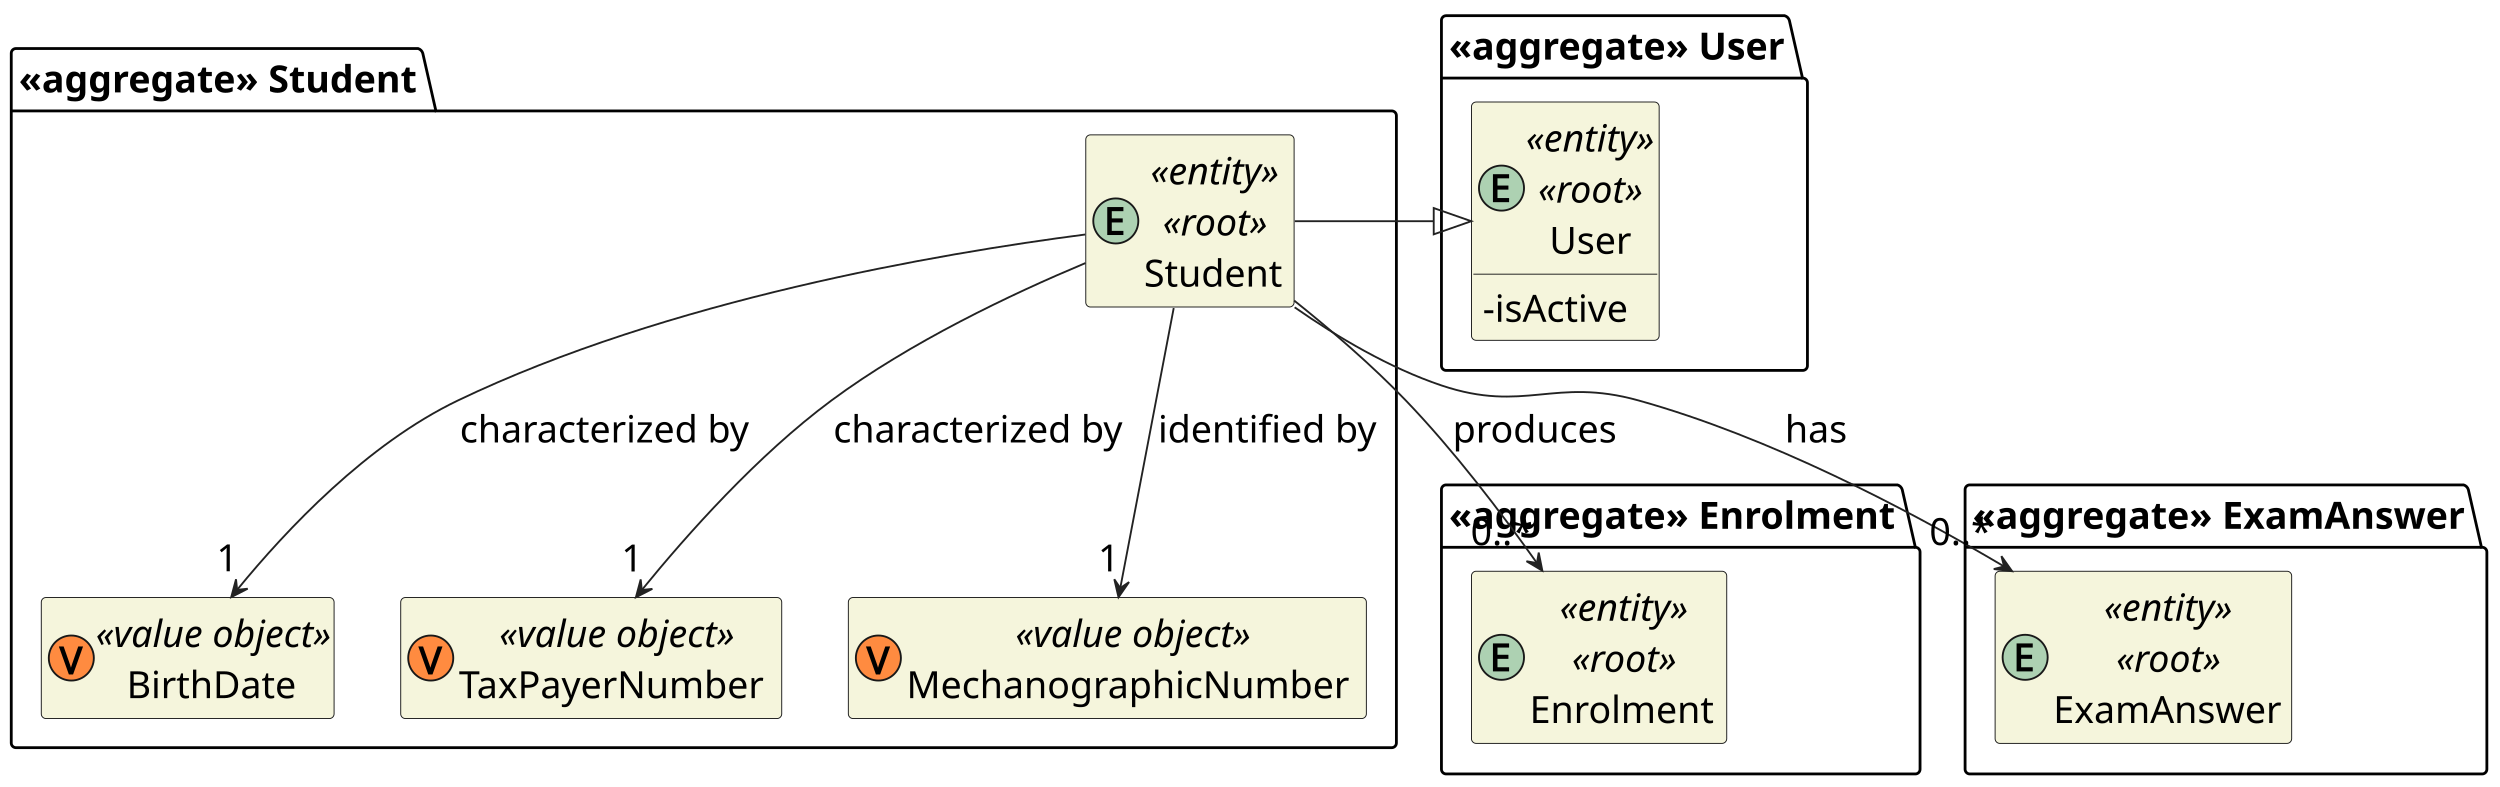
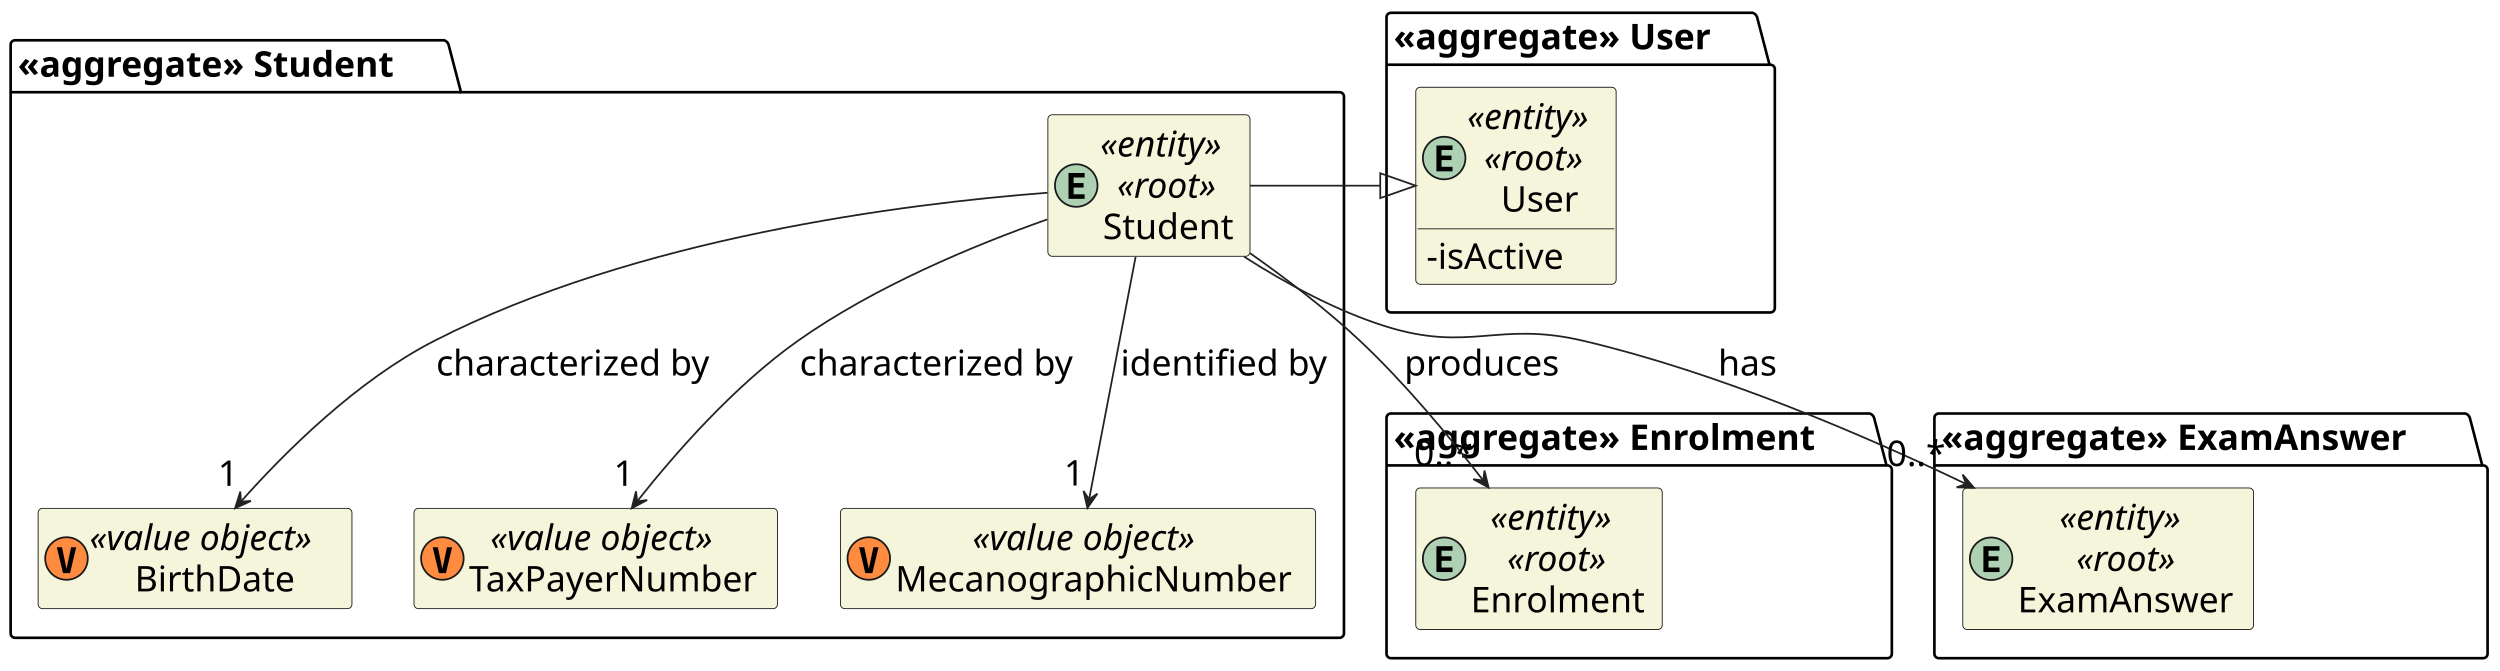
- <svg xmlns="http://www.w3.org/2000/svg" contentStyleType="text/css" height="419px" preserveAspectRatio="none" style="width:1332px;height:419px;background:#FFFFFF;" version="1.1" viewBox="0 0 1332 419" width="1332px" zoomAndPan="magnify">
+ <svg xmlns="http://www.w3.org/2000/svg" contentStyleType="text/css" height="378px" preserveAspectRatio="none" style="width:1410px;height:378px;background:#FFFFFF;" version="1.1" viewBox="0 0 1410 378" width="1410px" zoomAndPan="magnify">
  <defs />
  <g>
    <g id="cluster_&lt;&lt;aggregate&gt;&gt; User">
-       <path d="M770.5,8.36 L950.875,8.36 A3.75,3.75 0 0 1 953.375,10.86 L960.375,41.6 L960.5,41.6 A2.5,2.5 0 0 1 963,44.1 L963,194.86 A2.5,2.5 0 0 1 960.5,197.36 L770.5,197.36 A2.5,2.5 0 0 1 768,194.86 L768,10.86 A2.5,2.5 0 0 1 770.5,8.36 " fill="none" style="stroke:#000000;stroke-width:1.5;" />
-       <line style="stroke:#000000;stroke-width:1.5;" x1="768" x2="960.375" y1="41.6" y2="41.6" />
-       <text fill="#000000" font-family="sans-serif" font-size="20" font-weight="bold" lengthAdjust="spacing" textLength="179.375" x="772" y="31.74">«aggregate» User</text>
+       <path d="M784.5,7.217 L988.5,7.217 A3.75,3.75 0 0 1 991,9.717 L998,36.498 L998.5,36.498 A2.5,2.5 0 0 1 1001,38.998 L1001,173.717 A2.5,2.5 0 0 1 998.5,176.217 L784.5,176.217 A2.5,2.5 0 0 1 782,173.717 L782,9.717 A2.5,2.5 0 0 1 784.5,7.217 " fill="none" style="stroke:#000000;stroke-width:1.5;" />
+       <line style="stroke:#000000;stroke-width:1.5;" x1="782" x2="998" y1="36.498" y2="36.498" />
+       <text fill="#000000" font-family="sans-serif" font-size="20" font-weight="bold" lengthAdjust="spacing" textLength="203" x="786" y="27.781">«aggregate» User</text>
    </g>
    <g id="cluster_&lt;&lt;aggregate&gt;&gt; Enrolment">
-       <path d="M770.5,258.36 L1011,258.36 A3.75,3.75 0 0 1 1013.5,260.86 L1020.5,291.6 L1020.5,291.6 A2.5,2.5 0 0 1 1023,294.1 L1023,409.86 A2.5,2.5 0 0 1 1020.5,412.36 L770.5,412.36 A2.5,2.5 0 0 1 768,409.86 L768,260.86 A2.5,2.5 0 0 1 770.5,258.36 " fill="none" style="stroke:#000000;stroke-width:1.5;" />
-       <line style="stroke:#000000;stroke-width:1.5;" x1="768" x2="1020.5" y1="291.6" y2="291.6" />
-       <text fill="#000000" font-family="sans-serif" font-size="20" font-weight="bold" lengthAdjust="spacing" textLength="239.5" x="772" y="281.74">«aggregate» Enrolment</text>
+       <path d="M784.5,233.217 L1054.5,233.217 A3.75,3.75 0 0 1 1057,235.717 L1064,262.498 L1064.5,262.498 A2.5,2.5 0 0 1 1067,264.998 L1067,368.717 A2.5,2.5 0 0 1 1064.5,371.217 L784.5,371.217 A2.5,2.5 0 0 1 782,368.717 L782,235.717 A2.5,2.5 0 0 1 784.5,233.217 " fill="none" style="stroke:#000000;stroke-width:1.5;" />
+       <line style="stroke:#000000;stroke-width:1.5;" x1="782" x2="1064" y1="262.498" y2="262.498" />
+       <text fill="#000000" font-family="sans-serif" font-size="20" font-weight="bold" lengthAdjust="spacing" textLength="269" x="786" y="253.781">«aggregate» Enrolment</text>
    </g>
    <g id="cluster_&lt;&lt;aggregate&gt;&gt; ExamAnswer">
-       <path d="M1049.5,258.36 L1312.625,258.36 A3.75,3.75 0 0 1 1315.125,260.86 L1322.125,291.6 L1322.5,291.6 A2.5,2.5 0 0 1 1325,294.1 L1325,409.86 A2.5,2.5 0 0 1 1322.5,412.36 L1049.5,412.36 A2.5,2.5 0 0 1 1047,409.86 L1047,260.86 A2.5,2.5 0 0 1 1049.5,258.36 " fill="none" style="stroke:#000000;stroke-width:1.5;" />
-       <line style="stroke:#000000;stroke-width:1.5;" x1="1047" x2="1322.125" y1="291.6" y2="291.6" />
-       <text fill="#000000" font-family="sans-serif" font-size="20" font-weight="bold" lengthAdjust="spacing" textLength="262.125" x="1051" y="281.74">«aggregate» ExamAnswer</text>
+       <path d="M1093.5,233.217 L1390.5,233.217 A3.75,3.75 0 0 1 1393,235.717 L1400,262.498 L1400.5,262.498 A2.5,2.5 0 0 1 1403,264.998 L1403,368.717 A2.5,2.5 0 0 1 1400.5,371.217 L1093.5,371.217 A2.5,2.5 0 0 1 1091,368.717 L1091,235.717 A2.5,2.5 0 0 1 1093.5,233.217 " fill="none" style="stroke:#000000;stroke-width:1.5;" />
+       <line style="stroke:#000000;stroke-width:1.5;" x1="1091" x2="1400" y1="262.498" y2="262.498" />
+       <text fill="#000000" font-family="sans-serif" font-size="20" font-weight="bold" lengthAdjust="spacing" textLength="296" x="1095" y="253.781">«aggregate» ExamAnswer</text>
    </g>
    <g id="cluster_&lt;&lt;aggregate&gt;&gt; Student">
-       <path d="M8.5,25.86 L222.75,25.86 A3.75,3.75 0 0 1 225.25,28.36 L232.25,59.1 L741.5,59.1 A2.5,2.5 0 0 1 744,61.6 L744,395.86 A2.5,2.5 0 0 1 741.5,398.36 L8.5,398.36 A2.5,2.5 0 0 1 6,395.86 L6,28.36 A2.5,2.5 0 0 1 8.5,25.86 " fill="none" style="stroke:#000000;stroke-width:1.5;" />
-       <line style="stroke:#000000;stroke-width:1.5;" x1="6" x2="232.25" y1="59.1" y2="59.1" />
-       <text fill="#000000" font-family="sans-serif" font-size="20" font-weight="bold" lengthAdjust="spacing" textLength="213.25" x="10" y="49.24">«aggregate» Student</text>
+       <path d="M8.5,22.717 L250.5,22.717 A3.75,3.75 0 0 1 253,25.217 L260,51.998 L755.5,51.998 A2.5,2.5 0 0 1 758,54.498 L758,357.217 A2.5,2.5 0 0 1 755.5,359.717 L8.5,359.717 A2.5,2.5 0 0 1 6,357.217 L6,25.217 A2.5,2.5 0 0 1 8.5,22.717 " fill="none" style="stroke:#000000;stroke-width:1.5;" />
+       <line style="stroke:#000000;stroke-width:1.5;" x1="6" x2="260" y1="51.998" y2="51.998" />
+       <text fill="#000000" font-family="sans-serif" font-size="20" font-weight="bold" lengthAdjust="spacing" textLength="241" x="10" y="43.281">«aggregate» Student</text>
    </g>
    <g id="elem_User">
-       <rect codeLine="13" fill="#F5F5DC" height="126.96" id="User" rx="2.5" ry="2.5" style="stroke:#181818;stroke-width:0.5;" width="100" x="784" y="54.36" />
-       <ellipse cx="800" cy="100.22" fill="#ADD1B2" rx="12" ry="12" style="stroke:#181818;stroke-width:1.0;" />
-       <path d="M804.047,107.72 L795.438,107.72 L795.438,92.814 L804.047,92.814 L804.047,95.017 L797.859,95.017 L797.859,98.861 L803.688,98.861 L803.688,101.032 L797.859,101.032 L797.859,105.517 L804.047,105.517 L804.047,107.72 Z " fill="#000000" />
-       <text fill="#000000" font-family="sans-serif" font-size="20" font-style="italic" lengthAdjust="spacing" textLength="70" x="813" y="80.74">«entity»</text>
-       <text fill="#000000" font-family="sans-serif" font-size="20" font-style="italic" lengthAdjust="spacing" textLength="57" x="819.5" y="107.98">«root»</text>
-       <text fill="#000000" font-family="sans-serif" font-size="20" lengthAdjust="spacing" textLength="45" x="825.5" y="135.22">User</text>
-       <line style="stroke:#181818;stroke-width:0.5;" x1="785" x2="883" y1="146.08" y2="146.08" />
-       <text fill="#000000" font-family="sans-serif" font-size="20" lengthAdjust="spacing" textLength="80" x="790" y="171.46">-isActive</text>
+       <rect codeLine="13" fill="#F5F5DC" height="111.125" id="User" rx="2.5" ry="2.5" style="stroke:#181818;stroke-width:0.5;" width="113" x="798.5" y="49.217" />
+       <ellipse cx="814.5" cy="89.139" fill="#ADD1B2" rx="12" ry="12" style="stroke:#181818;stroke-width:1.0;" />
+       <path d="M819.219,96.639 L810.141,96.639 L810.141,82.061 L819.219,82.061 L819.219,84.592 L813.016,84.592 L813.016,87.748 L818.641,87.748 L818.641,90.279 L813.016,90.279 L813.016,94.092 L819.219,94.092 L819.219,96.639 Z " fill="#000000" />
+       <text fill="#000000" font-family="sans-serif" font-size="20" font-style="italic" lengthAdjust="spacing" textLength="83" x="827.5" y="72.781">«entity»</text>
+       <text fill="#000000" font-family="sans-serif" font-size="20" font-style="italic" lengthAdjust="spacing" textLength="64" x="837" y="96.062">«root»</text>
+       <text fill="#000000" font-family="sans-serif" font-size="20" lengthAdjust="spacing" textLength="45" x="846.5" y="119.344">User</text>
+       <line style="stroke:#181818;stroke-width:0.5;" x1="799.5" x2="910.5" y1="129.06" y2="129.06" />
+       <text fill="#000000" font-family="sans-serif" font-size="20" lengthAdjust="spacing" textLength="85" x="804.5" y="151.625">-isActive</text>
    </g>
    <g id="elem_Enrolment">
-       <rect codeLine="21" fill="#F5F5DC" height="91.72" id="Enrolment" rx="2.5" ry="2.5" style="stroke:#181818;stroke-width:0.5;" width="136" x="784" y="304.36" />
-       <ellipse cx="800" cy="350.22" fill="#ADD1B2" rx="12" ry="12" style="stroke:#181818;stroke-width:1.0;" />
-       <path d="M804.047,357.72 L795.438,357.72 L795.438,342.814 L804.047,342.814 L804.047,345.017 L797.859,345.017 L797.859,348.861 L803.688,348.861 L803.688,351.033 L797.859,351.033 L797.859,355.517 L804.047,355.517 L804.047,357.72 Z " fill="#000000" />
-       <text fill="#000000" font-family="sans-serif" font-size="20" font-style="italic" lengthAdjust="spacing" textLength="70" x="831" y="330.74">«entity»</text>
-       <text fill="#000000" font-family="sans-serif" font-size="20" font-style="italic" lengthAdjust="spacing" textLength="57" x="837.5" y="357.98">«root»</text>
-       <text fill="#000000" font-family="sans-serif" font-size="20" lengthAdjust="spacing" textLength="102" x="815" y="385.22">Enrolment</text>
+       <rect codeLine="21" fill="#F5F5DC" height="79.844" id="Enrolment" rx="2.5" ry="2.5" style="stroke:#181818;stroke-width:0.5;" width="139" x="798.5" y="275.217" />
+       <ellipse cx="814.5" cy="315.139" fill="#ADD1B2" rx="12" ry="12" style="stroke:#181818;stroke-width:1.0;" />
+       <path d="M819.219,322.639 L810.141,322.639 L810.141,308.06 L819.219,308.06 L819.219,310.592 L813.016,310.592 L813.016,313.748 L818.641,313.748 L818.641,316.279 L813.016,316.279 L813.016,320.092 L819.219,320.092 L819.219,322.639 Z " fill="#000000" />
+       <text fill="#000000" font-family="sans-serif" font-size="20" font-style="italic" lengthAdjust="spacing" textLength="83" x="840.5" y="298.781">«entity»</text>
+       <text fill="#000000" font-family="sans-serif" font-size="20" font-style="italic" lengthAdjust="spacing" textLength="64" x="850" y="322.062">«root»</text>
+       <text fill="#000000" font-family="sans-serif" font-size="20" lengthAdjust="spacing" textLength="105" x="829.5" y="345.344">Enrolment</text>
    </g>
    <g id="elem_ExamAnswer">
-       <rect codeLine="28" fill="#F5F5DC" height="91.72" id="ExamAnswer" rx="2.5" ry="2.5" style="stroke:#181818;stroke-width:0.5;" width="158" x="1063" y="304.36" />
-       <ellipse cx="1079" cy="350.22" fill="#ADD1B2" rx="12" ry="12" style="stroke:#181818;stroke-width:1.0;" />
-       <path d="M1083.047,357.72 L1074.438,357.72 L1074.438,342.814 L1083.047,342.814 L1083.047,345.017 L1076.859,345.017 L1076.859,348.861 L1082.688,348.861 L1082.688,351.033 L1076.859,351.033 L1076.859,355.517 L1083.047,355.517 L1083.047,357.72 Z " fill="#000000" />
-       <text fill="#000000" font-family="sans-serif" font-size="20" font-style="italic" lengthAdjust="spacing" textLength="70" x="1121" y="330.74">«entity»</text>
-       <text fill="#000000" font-family="sans-serif" font-size="20" font-style="italic" lengthAdjust="spacing" textLength="57" x="1127.5" y="357.98">«root»</text>
-       <text fill="#000000" font-family="sans-serif" font-size="20" lengthAdjust="spacing" textLength="124" x="1094" y="385.22">ExamAnswer</text>
+       <rect codeLine="28" fill="#F5F5DC" height="79.844" id="ExamAnswer" rx="2.5" ry="2.5" style="stroke:#181818;stroke-width:0.5;" width="164" x="1107" y="275.217" />
+       <ellipse cx="1123" cy="315.139" fill="#ADD1B2" rx="12" ry="12" style="stroke:#181818;stroke-width:1.0;" />
+       <path d="M1127.719,322.639 L1118.641,322.639 L1118.641,308.06 L1127.719,308.06 L1127.719,310.592 L1121.516,310.592 L1121.516,313.748 L1127.141,313.748 L1127.141,316.279 L1121.516,316.279 L1121.516,320.092 L1127.719,320.092 L1127.719,322.639 Z " fill="#000000" />
+       <text fill="#000000" font-family="sans-serif" font-size="20" font-style="italic" lengthAdjust="spacing" textLength="83" x="1161.5" y="298.781">«entity»</text>
+       <text fill="#000000" font-family="sans-serif" font-size="20" font-style="italic" lengthAdjust="spacing" textLength="64" x="1171" y="322.062">«root»</text>
+       <text fill="#000000" font-family="sans-serif" font-size="20" lengthAdjust="spacing" textLength="130" x="1138" y="345.344">ExamAnswer</text>
    </g>
    <g id="elem_Student">
-       <rect codeLine="39" fill="#F5F5DC" height="91.72" id="Student" rx="2.5" ry="2.5" style="stroke:#181818;stroke-width:0.5;" width="111" x="578.5" y="71.86" />
-       <ellipse cx="594.5" cy="117.72" fill="#ADD1B2" rx="12" ry="12" style="stroke:#181818;stroke-width:1.0;" />
-       <path d="M598.547,125.22 L589.938,125.22 L589.938,110.314 L598.547,110.314 L598.547,112.517 L592.359,112.517 L592.359,116.361 L598.188,116.361 L598.188,118.532 L592.359,118.532 L592.359,123.017 L598.547,123.017 L598.547,125.22 Z " fill="#000000" />
-       <text fill="#000000" font-family="sans-serif" font-size="20" font-style="italic" lengthAdjust="spacing" textLength="70" x="613" y="98.24">«entity»</text>
-       <text fill="#000000" font-family="sans-serif" font-size="20" font-style="italic" lengthAdjust="spacing" textLength="57" x="619.5" y="125.48">«root»</text>
-       <text fill="#000000" font-family="sans-serif" font-size="20" lengthAdjust="spacing" textLength="77" x="609.5" y="152.72">Student</text>
+       <rect codeLine="39" fill="#F5F5DC" height="79.844" id="Student" rx="2.5" ry="2.5" style="stroke:#181818;stroke-width:0.5;" width="114" x="591" y="64.717" />
+       <ellipse cx="607" cy="104.639" fill="#ADD1B2" rx="12" ry="12" style="stroke:#181818;stroke-width:1.0;" />
+       <path d="M611.719,112.139 L602.641,112.139 L602.641,97.561 L611.719,97.561 L611.719,100.092 L605.516,100.092 L605.516,103.248 L611.141,103.248 L611.141,105.779 L605.516,105.779 L605.516,109.592 L611.719,109.592 L611.719,112.139 Z " fill="#000000" />
+       <text fill="#000000" font-family="sans-serif" font-size="20" font-style="italic" lengthAdjust="spacing" textLength="83" x="620.5" y="88.281">«entity»</text>
+       <text fill="#000000" font-family="sans-serif" font-size="20" font-style="italic" lengthAdjust="spacing" textLength="64" x="630" y="111.562">«root»</text>
+       <text fill="#000000" font-family="sans-serif" font-size="20" lengthAdjust="spacing" textLength="80" x="622" y="134.844">Student</text>
    </g>
    <g id="elem_BirthDate">
-       <rect codeLine="42" fill="#F5F5DC" height="64.48" id="BirthDate" rx="2.5" ry="2.5" style="stroke:#181818;stroke-width:0.5;" width="156" x="22" y="318.36" />
-       <ellipse cx="38" cy="350.6" fill="#FF8B40" rx="12" ry="12" style="stroke:#181818;stroke-width:1.0;" />
-       <path d="M44.25,344.444 L38.938,359.35 L36.688,359.35 L31.375,344.444 L33.906,344.444 L37.203,353.803 Q37.422,354.397 37.578,354.944 Q37.75,355.491 37.875,355.991 Q38.016,356.475 37.812,356.522 Q37.594,356.491 37.734,355.975 Q37.875,355.459 38.047,354.928 Q38.219,354.381 38.422,353.772 L41.688,344.444 L44.25,344.444 Z " fill="#000000" />
-       <text fill="#000000" font-family="sans-serif" font-size="20" font-style="italic" lengthAdjust="spacing" textLength="126" x="51" y="344.74">«value object»</text>
-       <text fill="#000000" font-family="sans-serif" font-size="20" lengthAdjust="spacing" textLength="93" x="67.5" y="371.98">BirthDate</text>
+       <rect codeLine="42" fill="#F5F5DC" height="56.562" id="BirthDate" rx="2.5" ry="2.5" style="stroke:#181818;stroke-width:0.5;" width="177" x="21.5" y="286.717" />
+       <ellipse cx="37.5" cy="314.998" fill="#FF8B40" rx="12" ry="12" style="stroke:#181818;stroke-width:1.0;" />
+       <path d="M37.516,320.842 L40.078,308.67 L42.984,308.67 L39.516,323.248 L35.531,323.248 L32.062,308.67 L34.953,308.67 L37.516,320.842 Z " fill="#000000" />
+       <text fill="#000000" font-family="sans-serif" font-size="20" font-style="italic" lengthAdjust="spacing" textLength="147" x="50.5" y="310.281">«value object»</text>
+       <text fill="#000000" font-family="sans-serif" font-size="20" lengthAdjust="spacing" textLength="96" x="76" y="333.562">BirthDate</text>
    </g>
    <g id="elem_TaxPayerNumber">
-       <rect codeLine="43" fill="#F5F5DC" height="64.48" id="TaxPayerNumber" rx="2.5" ry="2.5" style="stroke:#181818;stroke-width:0.5;" width="203" x="213.5" y="318.36" />
-       <ellipse cx="229.5" cy="350.6" fill="#FF8B40" rx="12" ry="12" style="stroke:#181818;stroke-width:1.0;" />
-       <path d="M235.75,344.444 L230.438,359.35 L228.188,359.35 L222.875,344.444 L225.406,344.444 L228.703,353.803 Q228.922,354.397 229.078,354.944 Q229.25,355.491 229.375,355.991 Q229.516,356.475 229.312,356.522 Q229.094,356.491 229.234,355.975 Q229.375,355.459 229.547,354.928 Q229.719,354.381 229.922,353.772 L233.188,344.444 L235.75,344.444 Z " fill="#000000" />
-       <text fill="#000000" font-family="sans-serif" font-size="20" font-style="italic" lengthAdjust="spacing" textLength="126" x="266" y="344.74">«value object»</text>
-       <text fill="#000000" font-family="sans-serif" font-size="20" lengthAdjust="spacing" textLength="169" x="244.5" y="371.98">TaxPayerNumber</text>
+       <rect codeLine="43" fill="#F5F5DC" height="56.562" id="TaxPayerNumber" rx="2.5" ry="2.5" style="stroke:#181818;stroke-width:0.5;" width="205" x="233.5" y="286.717" />
+       <ellipse cx="249.5" cy="314.998" fill="#FF8B40" rx="12" ry="12" style="stroke:#181818;stroke-width:1.0;" />
+       <path d="M249.516,320.842 L252.078,308.67 L254.984,308.67 L251.516,323.248 L247.531,323.248 L244.062,308.67 L246.953,308.67 L249.516,320.842 Z " fill="#000000" />
+       <text fill="#000000" font-family="sans-serif" font-size="20" font-style="italic" lengthAdjust="spacing" textLength="147" x="276.5" y="310.281">«value object»</text>
+       <text fill="#000000" font-family="sans-serif" font-size="20" lengthAdjust="spacing" textLength="171" x="264.5" y="333.562">TaxPayerNumber</text>
    </g>
-     <g id="elem_MechanographicNumber">
-       <rect codeLine="44" fill="#F5F5DC" height="64.48" id="MechanographicNumber" rx="2.5" ry="2.5" style="stroke:#181818;stroke-width:0.5;" width="276" x="452" y="318.36" />
-       <ellipse cx="468" cy="350.6" fill="#FF8B40" rx="12" ry="12" style="stroke:#181818;stroke-width:1.0;" />
-       <path d="M474.25,344.444 L468.938,359.35 L466.688,359.35 L461.375,344.444 L463.906,344.444 L467.203,353.803 Q467.422,354.397 467.578,354.944 Q467.75,355.491 467.875,355.991 Q468.016,356.475 467.812,356.522 Q467.594,356.491 467.734,355.975 Q467.875,355.459 468.047,354.928 Q468.219,354.381 468.422,353.772 L471.688,344.444 L474.25,344.444 Z " fill="#000000" />
-       <text fill="#000000" font-family="sans-serif" font-size="20" font-style="italic" lengthAdjust="spacing" textLength="126" x="541" y="344.74">«value object»</text>
-       <text fill="#000000" font-family="sans-serif" font-size="20" lengthAdjust="spacing" textLength="242" x="483" y="371.98">MechanographicNumber</text>
+     <g id="elem_MecanographicNumber">
+       <rect codeLine="44" fill="#F5F5DC" height="56.562" id="MecanographicNumber" rx="2.5" ry="2.5" style="stroke:#181818;stroke-width:0.5;" width="268" x="474" y="286.717" />
+       <ellipse cx="490" cy="314.998" fill="#FF8B40" rx="12" ry="12" style="stroke:#181818;stroke-width:1.0;" />
+       <path d="M490.016,320.842 L492.578,308.67 L495.484,308.67 L492.016,323.248 L488.031,323.248 L484.562,308.67 L487.453,308.67 L490.016,320.842 Z " fill="#000000" />
+       <text fill="#000000" font-family="sans-serif" font-size="20" font-style="italic" lengthAdjust="spacing" textLength="147" x="548.5" y="310.281">«value object»</text>
+       <text fill="#000000" font-family="sans-serif" font-size="20" lengthAdjust="spacing" textLength="234" x="505" y="333.562">MecanographicNumber</text>
    </g>
    <g id="link_Student_BirthDate">
-       <path codeLine="46" d="M578.26,124.94 C500.28,135.06 355.66,159.81 244,213.36 C195.63,236.56 152.74,281.98 126.61,313.93 " fill="none" id="Student-to-BirthDate" style="stroke:#222222;stroke-width:1.0;" />
-       <polygon fill="#222222" points="123.2,318.15,131.97,313.668,126.344,314.262,125.75,308.637,123.2,318.15" style="stroke:#222222;stroke-width:1.0;" />
-       <text fill="#000000" font-family="sans-serif" font-size="20" lengthAdjust="spacing" textLength="158" x="245" y="235.74">characterized by</text>
-       <text fill="#000000" font-family="sans-serif" font-size="20" lengthAdjust="spacing" textLength="11" x="115.353" y="304.366">1</text>
+       <path codeLine="46" d="M590.82,108.697 C509.77,114.917 358.7,134.007 245,192.217 C201.45,214.517 161.18,254.487 136.16,282.587 " fill="none" id="Student-to-BirthDate" style="stroke:#222222;stroke-width:1.0;" />
+       <polygon fill="#222222" points="132.58,286.647,141.532,282.541,135.887,282.896,135.532,277.251,132.58,286.647" style="stroke:#222222;stroke-width:1.0;" />
+       <text fill="#000000" font-family="sans-serif" font-size="20" lengthAdjust="spacing" textLength="167" x="246" y="211.781">characterized by</text>
+       <text fill="#000000" font-family="sans-serif" font-size="20" lengthAdjust="spacing" textLength="13" x="122.897" y="274.021">1</text>
    </g>
    <g id="link_Student_TaxPayerNumber">
-       <path codeLine="47" d="M578.37,140.14 C538.6,156.8 484.92,182.31 443,213.36 C403.6,242.54 366.09,284.7 341.98,314.32 " fill="none" id="Student-to-TaxPayerNumber" style="stroke:#222222;stroke-width:1.0;" />
-       <polygon fill="#222222" points="338.81,318.23,347.58,313.748,341.954,314.342,341.36,308.717,338.81,318.23" style="stroke:#222222;stroke-width:1.0;" />
-       <text fill="#000000" font-family="sans-serif" font-size="20" lengthAdjust="spacing" textLength="158" x="444" y="235.74">characterized by</text>
-       <text fill="#000000" font-family="sans-serif" font-size="20" lengthAdjust="spacing" textLength="11" x="331.072" y="304.461">1</text>
+       <path codeLine="47" d="M590.61,123.757 C549.26,138.377 493.34,161.567 450,192.217 C414.17,217.557 380.85,255.597 359.6,282.447 " fill="none" id="Student-to-TaxPayerNumber" style="stroke:#222222;stroke-width:1.0;" />
+       <polygon fill="#222222" points="356.29,286.657,364.987,282.034,359.372,282.719,358.687,277.104,356.29,286.657" style="stroke:#222222;stroke-width:1.0;" />
+       <text fill="#000000" font-family="sans-serif" font-size="20" lengthAdjust="spacing" textLength="167" x="451" y="211.781">characterized by</text>
+       <text fill="#000000" font-family="sans-serif" font-size="20" lengthAdjust="spacing" textLength="13" x="346.134" y="274.033">1</text>
    </g>
-     <g id="link_Student_MechanographicNumber">
-       <path codeLine="48" d="M625.36,164.12 C617.05,207.66 604.64,272.65 596.95,312.95 " fill="none" id="Student-to-MechanographicNumber" style="stroke:#222222;stroke-width:1.0;" />
-       <polygon fill="#222222" points="595.94,318.22,601.564,310.135,596.882,313.31,593.707,308.627,595.94,318.22" style="stroke:#222222;stroke-width:1.0;" />
-       <text fill="#000000" font-family="sans-serif" font-size="20" lengthAdjust="spacing" textLength="123" x="617" y="235.74">identified by</text>
-       <text fill="#000000" font-family="sans-serif" font-size="20" lengthAdjust="spacing" textLength="11" x="585.018" y="304.449">1</text>
+     <g id="link_Student_MecanographicNumber">
+       <path codeLine="48" d="M640.48,144.937 C632.93,184.287 621.43,244.227 614.33,281.217 " fill="none" id="Student-to-MecanographicNumber" style="stroke:#222222;stroke-width:1.0;" />
+       <polygon fill="#222222" points="613.32,286.497,618.944,278.412,614.262,281.586,611.087,276.904,613.32,286.497" style="stroke:#222222;stroke-width:1.0;" />
+       <text fill="#000000" font-family="sans-serif" font-size="20" lengthAdjust="spacing" textLength="126" x="632" y="211.781">identified by</text>
+       <text fill="#000000" font-family="sans-serif" font-size="20" lengthAdjust="spacing" textLength="13" x="600.077" y="273.84">1</text>
    </g>
    <g id="link_Student_User">
-       <path codeLine="50" d="M689.86,117.86 C714.47,117.86 739.08,117.86 763.69,117.86 " fill="none" id="Student-to-User" style="stroke:#222222;stroke-width:1.0;" />
-       <polygon fill="none" points="763.89,110.86,783.89,117.86,763.89,124.86,763.89,110.86" style="stroke:#222222;stroke-width:1.0;" />
+       <path codeLine="50" d="M705.01,104.717 C729.46,104.717 753.92,104.717 778.38,104.717 " fill="none" id="Student-to-User" style="stroke:#222222;stroke-width:1.0;" />
+       <polygon fill="none" points="778.46,97.717,798.46,104.717,778.46,111.717,778.46,97.717" style="stroke:#222222;stroke-width:1.0;" />
    </g>
    <g id="link_Student_Enrolment">
-       <path codeLine="52" d="M689.53,160.14 C709.2,175.86 730.91,194.54 749,213.36 C774.62,240.02 799.74,273.01 818.76,299.82 " fill="none" id="Student-to-Enrolment" style="stroke:#222222;stroke-width:1.0;" />
-       <polygon fill="#222222" points="821.76,304.07,819.835,294.411,818.875,299.986,813.301,299.026,821.76,304.07" style="stroke:#222222;stroke-width:1.0;" />
-       <text fill="#000000" font-family="sans-serif" font-size="20" lengthAdjust="spacing" textLength="90" x="774" y="235.74">produces</text>
-       <text fill="#000000" font-family="sans-serif" font-size="20" lengthAdjust="spacing" textLength="32" x="783.547" y="290.451">0..*</text>
+       <path codeLine="52" d="M705.06,142.817 C725.48,157.197 748.1,174.467 767,192.217 C792.49,216.147 817.57,246.397 836.37,270.797 " fill="none" id="Student-to-Enrolment" style="stroke:#222222;stroke-width:1.0;" />
+       <polygon fill="#222222" points="839.56,274.967,837.261,265.39,836.519,270.998,830.911,270.255,839.56,274.967" style="stroke:#222222;stroke-width:1.0;" />
+       <text fill="#000000" font-family="sans-serif" font-size="20" lengthAdjust="spacing" textLength="92" x="792" y="211.781">produces</text>
+       <text fill="#000000" font-family="sans-serif" font-size="20" lengthAdjust="spacing" textLength="35" x="797.525" y="262.64">0..*</text>
    </g>
    <g id="link_Student_ExamAnswer">
-       <path codeLine="54" d="M689.78,163.74 C712.69,179.71 740.31,196.04 768,205.36 C812.36,220.29 827.92,200.78 873,213.36 C942.62,232.78 1015.42,270.83 1067.7,301.76 " fill="none" id="Student-to-ExamAnswer" style="stroke:#222222;stroke-width:1.0;" />
-       <polygon fill="#222222" points="1072.06,304.35,1066.369,296.312,1067.763,301.794,1062.28,303.188,1072.06,304.35" style="stroke:#222222;stroke-width:1.0;" />
-       <text fill="#000000" font-family="sans-serif" font-size="20" lengthAdjust="spacing" textLength="34" x="951" y="235.74">has</text>
-       <text fill="#000000" font-family="sans-serif" font-size="20" lengthAdjust="spacing" textLength="32" x="1027.975" y="290.398">0..*</text>
+       <path codeLine="54" d="M701.72,144.817 C725.21,159.837 753.8,175.467 782,184.217 C829.24,198.877 844.86,180.867 893,192.217 C968.93,210.107 1050.57,245.047 1108.83,272.967 " fill="none" id="Student-to-ExamAnswer" style="stroke:#222222;stroke-width:1.0;" />
+       <polygon fill="#222222" points="1113.34,275.137,1106.953,267.639,1108.831,272.976,1103.495,274.853,1113.34,275.137" style="stroke:#222222;stroke-width:1.0;" />
+       <text fill="#000000" font-family="sans-serif" font-size="20" lengthAdjust="spacing" textLength="35" x="969" y="211.781">has</text>
+       <text fill="#000000" font-family="sans-serif" font-size="20" lengthAdjust="spacing" textLength="35" x="1064.075" y="262.837">0..*</text>
    </g>
  </g>
</svg>
